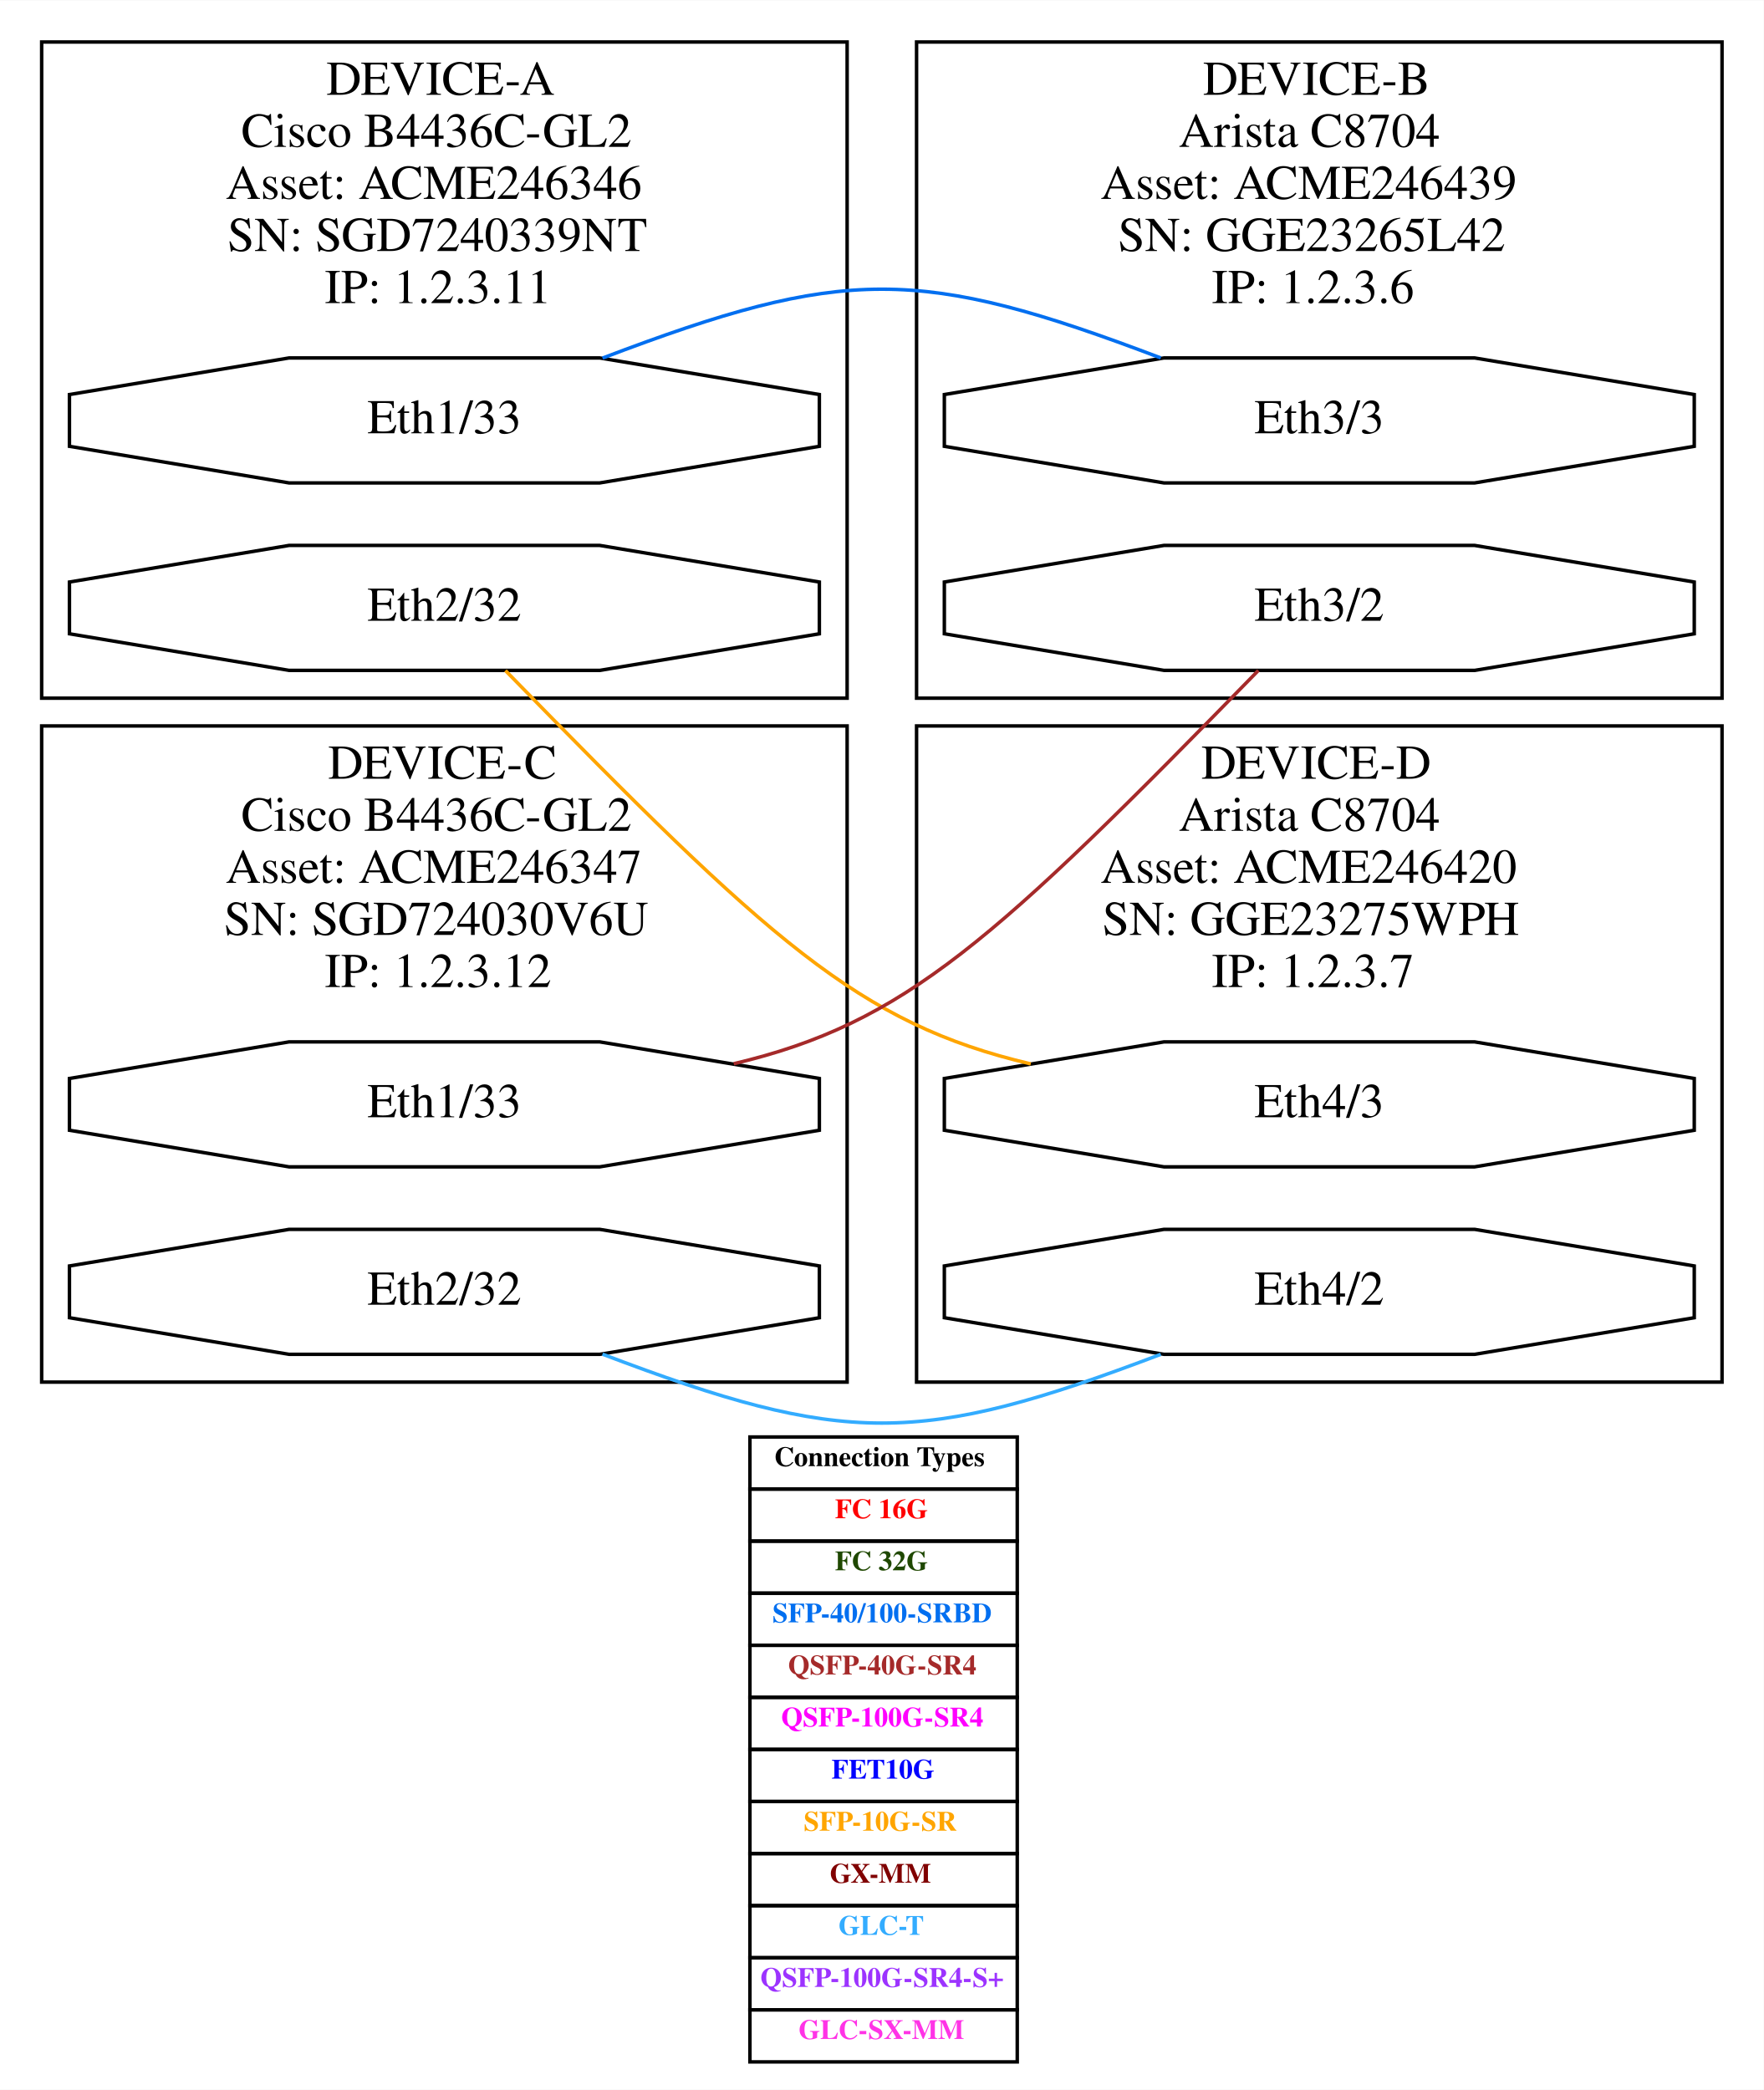
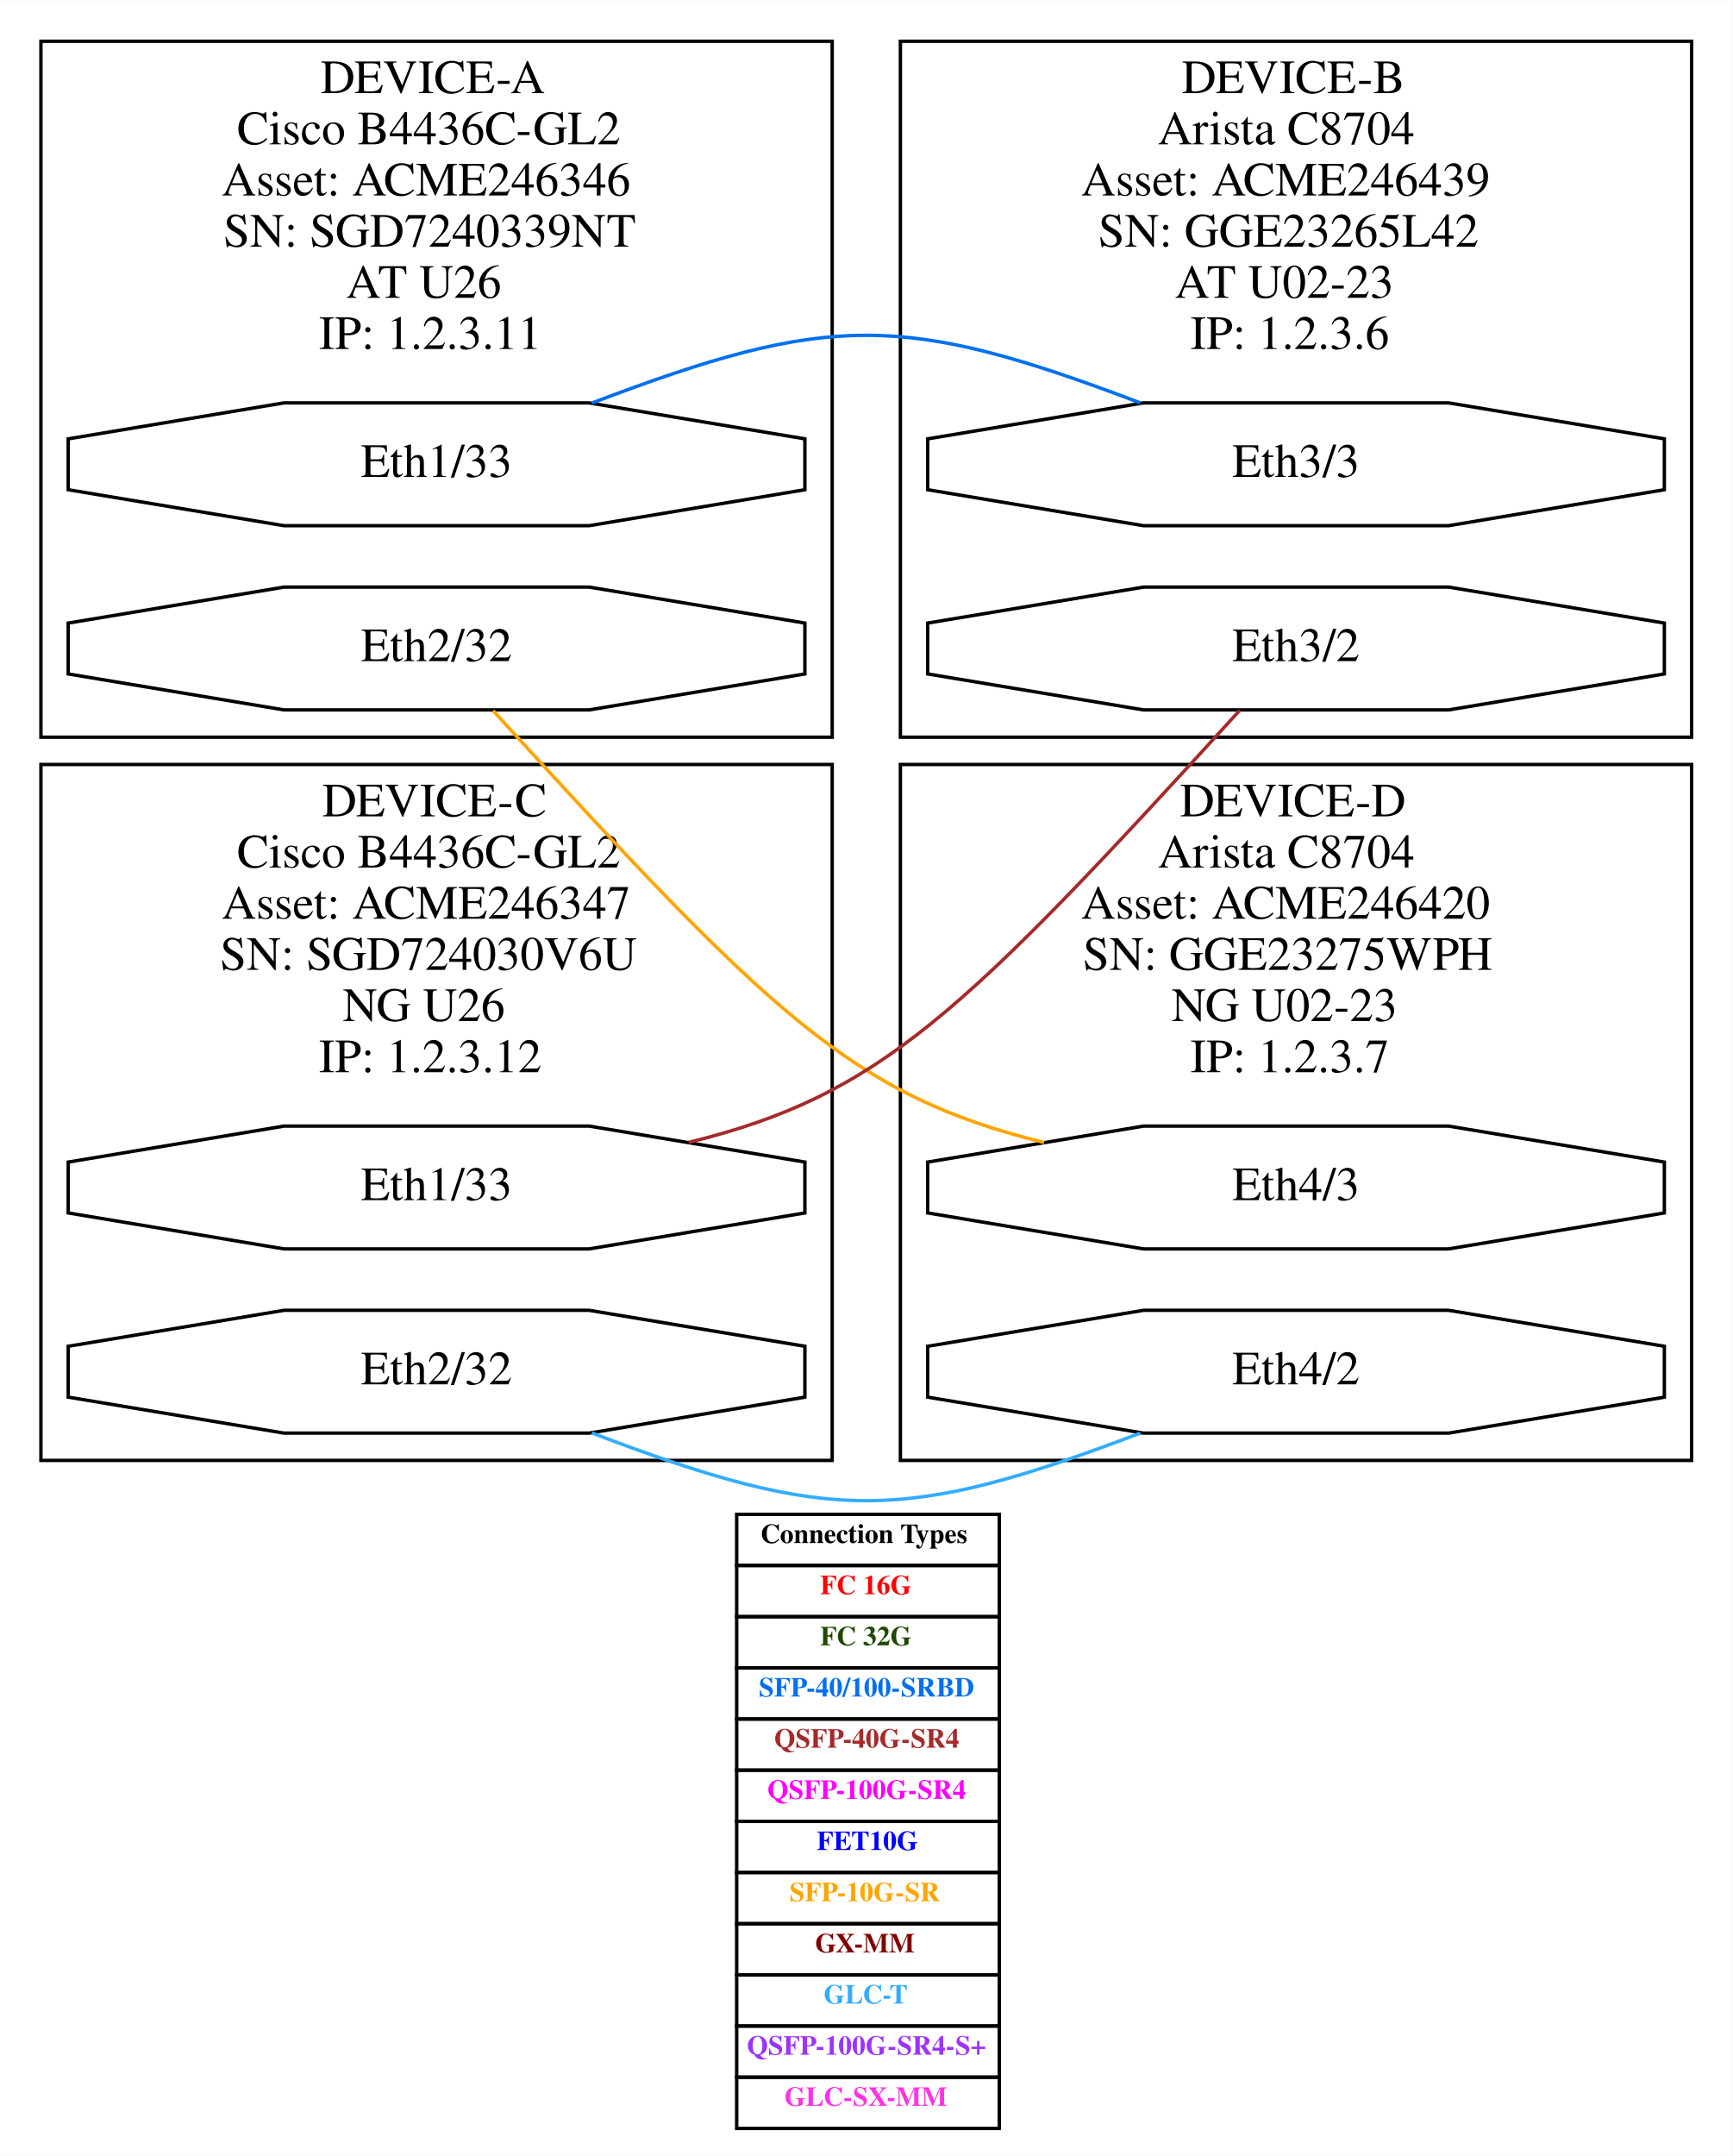
- <svg xmlns="http://www.w3.org/2000/svg" width="508pt" height="602pt" viewBox="0.00 0.00 508.00 601.80">
-   <g id="graph0" class="graph" transform="scale(1 1) rotate(0) translate(4 597.8037)">
-     <polygon fill="#ffffff" stroke="transparent" points="-4,4 -4,-597.804 504,-597.804 504,4 -4,4" />
+ <svg xmlns="http://www.w3.org/2000/svg" width="508pt" height="632pt" viewBox="0.00 0.00 508.00 631.80">
+   <g id="graph0" class="graph" transform="scale(1 1) rotate(0) translate(4 627.8037)">
+     <polygon fill="#ffffff" stroke="transparent" points="-4,4 -4,-627.804 504,-627.804 504,4 -4,4" />
    <polygon fill="#ffffff" fill-opacity="0.059" stroke="transparent" points="212,-169 212,-184 289,-184 289,-169 212,-169" />
    <polygon fill="none" stroke="#000000" points="212,-169 212,-184 289,-184 289,-169 212,-169" />
    <text text-anchor="start" x="219" y="-175.6" font-family="Times,serif" font-weight="bold" font-size="8.00" fill="#000000">Connection Types</text>
    <polygon fill="#ffffff" fill-opacity="0.059" stroke="transparent" points="212,-154 212,-169 289,-169 289,-154 212,-154" />
    <polygon fill="none" stroke="#000000" points="212,-154 212,-169 289,-169 289,-154 212,-154" />
    <text text-anchor="start" x="236.5" y="-160.6" font-family="Times,serif" font-weight="bold" font-size="8.00" fill="#ff0000">FC 16G</text>
    <polygon fill="#ffffff" fill-opacity="0.059" stroke="transparent" points="212,-139 212,-154 289,-154 289,-139 212,-139" />
    <polygon fill="none" stroke="#000000" points="212,-139 212,-154 289,-154 289,-139 212,-139" />
    <text text-anchor="start" x="236.5" y="-145.6" font-family="Times,serif" font-weight="bold" font-size="8.00" fill="#1f4800">FC 32G</text>
    <polygon fill="#ffffff" fill-opacity="0.059" stroke="transparent" points="212,-124 212,-139 289,-139 289,-124 212,-124" />
    <polygon fill="none" stroke="#000000" points="212,-124 212,-139 289,-139 289,-124 212,-124" />
    <text text-anchor="start" x="218.5" y="-130.6" font-family="Times,serif" font-weight="bold" font-size="8.00" fill="#026ff0">SFP-40/100-SRBD</text>
    <polygon fill="#ffffff" fill-opacity="0.059" stroke="transparent" points="212,-109 212,-124 289,-124 289,-109 212,-109" />
    <polygon fill="none" stroke="#000000" points="212,-109 212,-124 289,-124 289,-109 212,-109" />
    <text text-anchor="start" x="223" y="-115.6" font-family="Times,serif" font-weight="bold" font-size="8.00" fill="#a52a2a">QSFP-40G-SR4</text>
    <polygon fill="#ffffff" fill-opacity="0.059" stroke="transparent" points="212,-94 212,-109 289,-109 289,-94 212,-94" />
    <polygon fill="none" stroke="#000000" points="212,-94 212,-109 289,-109 289,-94 212,-94" />
    <text text-anchor="start" x="221" y="-100.6" font-family="Times,serif" font-weight="bold" font-size="8.00" fill="#ff00ff">QSFP-100G-SR4</text>
    <polygon fill="#ffffff" fill-opacity="0.059" stroke="transparent" points="212,-79 212,-94 289,-94 289,-79 212,-79" />
    <polygon fill="none" stroke="#000000" points="212,-79 212,-94 289,-94 289,-79 212,-79" />
    <text text-anchor="start" x="235.5" y="-85.6" font-family="Times,serif" font-weight="bold" font-size="8.00" fill="#0000ff">FET10G</text>
    <polygon fill="#ffffff" fill-opacity="0.059" stroke="transparent" points="212,-64 212,-79 289,-79 289,-64 212,-64" />
    <polygon fill="none" stroke="#000000" points="212,-64 212,-79 289,-79 289,-64 212,-64" />
    <text text-anchor="start" x="227.5" y="-70.6" font-family="Times,serif" font-weight="bold" font-size="8.00" fill="#ffa500">SFP-10G-SR</text>
    <polygon fill="#ffffff" fill-opacity="0.059" stroke="transparent" points="212,-49 212,-64 289,-64 289,-49 212,-49" />
    <polygon fill="none" stroke="#000000" points="212,-49 212,-64 289,-64 289,-49 212,-49" />
    <text text-anchor="start" x="235" y="-55.6" font-family="Times,serif" font-weight="bold" font-size="8.00" fill="#800000">GX-MM</text>
    <polygon fill="#ffffff" fill-opacity="0.059" stroke="transparent" points="212,-34 212,-49 289,-49 289,-34 212,-34" />
    <polygon fill="none" stroke="#000000" points="212,-34 212,-49 289,-49 289,-34 212,-34" />
    <text text-anchor="start" x="237.5" y="-40.6" font-family="Times,serif" font-weight="bold" font-size="8.00" fill="#33acff">GLC-T</text>
    <polygon fill="#ffffff" fill-opacity="0.059" stroke="transparent" points="212,-19 212,-34 289,-34 289,-19 212,-19" />
    <polygon fill="none" stroke="#000000" points="212,-19 212,-34 289,-34 289,-19 212,-19" />
    <text text-anchor="start" x="215" y="-25.6" font-family="Times,serif" font-weight="bold" font-size="8.00" fill="#9c33ff">QSFP-100G-SR4-S+</text>
    <polygon fill="#ffffff" fill-opacity="0.059" stroke="transparent" points="212,-4 212,-19 289,-19 289,-4 212,-4" />
    <polygon fill="none" stroke="#000000" points="212,-4 212,-19 289,-19 289,-4 212,-4" />
    <text text-anchor="start" x="226" y="-10.6" font-family="Times,serif" font-weight="bold" font-size="8.00" fill="#ff33e6">GLC-SX-MM</text>
    <g id="clust1" class="cluster">
-       <polygon fill="none" stroke="#000000" points="260,-396.804 260,-585.804 492,-585.804 492,-396.804 260,-396.804" />
-       <text text-anchor="start" x="342.5" y="-570.604" font-family="Times,serif" font-size="14.00" fill="#000000">DEVICE-B </text>
-       <text text-anchor="start" x="335.5" y="-555.604" font-family="Times,serif" font-size="14.00" fill="#000000"> Arista C8704 </text>
-       <text text-anchor="start" x="313" y="-540.604" font-family="Times,serif" font-size="14.00" fill="#000000"> Asset: ACME246439 </text>
-       <text text-anchor="start" x="318" y="-525.604" font-family="Times,serif" font-size="14.00" fill="#000000"> SN: GGE23265L42 </text>
-       <text text-anchor="start" x="345" y="-510.604" font-family="Times,serif" font-size="14.00" fill="#000000"> IP: 1.2.3.6</text>
+       <polygon fill="none" stroke="#000000" points="260,-411.804 260,-615.804 492,-615.804 492,-411.804 260,-411.804" />
+       <text text-anchor="start" x="342.5" y="-600.604" font-family="Times,serif" font-size="14.00" fill="#000000">DEVICE-B </text>
+       <text text-anchor="start" x="335.5" y="-585.604" font-family="Times,serif" font-size="14.00" fill="#000000"> Arista C8704 </text>
+       <text text-anchor="start" x="313" y="-570.604" font-family="Times,serif" font-size="14.00" fill="#000000"> Asset: ACME246439 </text>
+       <text text-anchor="start" x="318" y="-555.604" font-family="Times,serif" font-size="14.00" fill="#000000"> SN: GGE23265L42 </text>
+       <text text-anchor="start" x="340.5" y="-540.604" font-family="Times,serif" font-size="14.00" fill="#000000"> AT U02-23 </text>
+       <text text-anchor="start" x="345" y="-525.604" font-family="Times,serif" font-size="14.00" fill="#000000"> IP: 1.2.3.6</text>
    </g>
    <g id="clust2" class="cluster">
-       <polygon fill="none" stroke="#000000" points="260,-199.804 260,-388.804 492,-388.804 492,-199.804 260,-199.804" />
-       <text text-anchor="start" x="342" y="-373.604" font-family="Times,serif" font-size="14.00" fill="#000000">DEVICE-D </text>
-       <text text-anchor="start" x="335.5" y="-358.604" font-family="Times,serif" font-size="14.00" fill="#000000"> Arista C8704 </text>
-       <text text-anchor="start" x="313" y="-343.604" font-family="Times,serif" font-size="14.00" fill="#000000"> Asset: ACME246420 </text>
-       <text text-anchor="start" x="313.5" y="-328.604" font-family="Times,serif" font-size="14.00" fill="#000000"> SN: GGE23275WPH </text>
+       <polygon fill="none" stroke="#000000" points="260,-199.804 260,-403.804 492,-403.804 492,-199.804 260,-199.804" />
+       <text text-anchor="start" x="342" y="-388.604" font-family="Times,serif" font-size="14.00" fill="#000000">DEVICE-D </text>
+       <text text-anchor="start" x="335.5" y="-373.604" font-family="Times,serif" font-size="14.00" fill="#000000"> Arista C8704 </text>
+       <text text-anchor="start" x="313" y="-358.604" font-family="Times,serif" font-size="14.00" fill="#000000"> Asset: ACME246420 </text>
+       <text text-anchor="start" x="313.5" y="-343.604" font-family="Times,serif" font-size="14.00" fill="#000000"> SN: GGE23275WPH </text>
+       <text text-anchor="start" x="339.5" y="-328.604" font-family="Times,serif" font-size="14.00" fill="#000000"> NG U02-23 </text>
      <text text-anchor="start" x="345" y="-313.604" font-family="Times,serif" font-size="14.00" fill="#000000"> IP: 1.2.3.7</text>
    </g>
    <g id="clust3" class="cluster">
-       <polygon fill="none" stroke="#000000" points="8,-396.804 8,-585.804 240,-585.804 240,-396.804 8,-396.804" />
-       <text text-anchor="start" x="90" y="-570.604" font-family="Times,serif" font-size="14.00" fill="#000000">DEVICE-A </text>
-       <text text-anchor="start" x="65.5" y="-555.604" font-family="Times,serif" font-size="14.00" fill="#000000"> Cisco B4436C-GL2 </text>
-       <text text-anchor="start" x="61" y="-540.604" font-family="Times,serif" font-size="14.00" fill="#000000"> Asset: ACME246346 </text>
-       <text text-anchor="start" x="61.5" y="-525.604" font-family="Times,serif" font-size="14.00" fill="#000000"> SN: SGD7240339NT </text>
-       <text text-anchor="start" x="89.5" y="-510.604" font-family="Times,serif" font-size="14.00" fill="#000000"> IP: 1.2.3.11</text>
+       <polygon fill="none" stroke="#000000" points="8,-411.804 8,-615.804 240,-615.804 240,-411.804 8,-411.804" />
+       <text text-anchor="start" x="90" y="-600.604" font-family="Times,serif" font-size="14.00" fill="#000000">DEVICE-A </text>
+       <text text-anchor="start" x="65.5" y="-585.604" font-family="Times,serif" font-size="14.00" fill="#000000"> Cisco B4436C-GL2 </text>
+       <text text-anchor="start" x="61" y="-570.604" font-family="Times,serif" font-size="14.00" fill="#000000"> Asset: ACME246346 </text>
+       <text text-anchor="start" x="61.5" y="-555.604" font-family="Times,serif" font-size="14.00" fill="#000000"> SN: SGD7240339NT </text>
+       <text text-anchor="start" x="97.5" y="-540.604" font-family="Times,serif" font-size="14.00" fill="#000000"> AT U26 </text>
+       <text text-anchor="start" x="89.5" y="-525.604" font-family="Times,serif" font-size="14.00" fill="#000000"> IP: 1.2.3.11</text>
    </g>
    <g id="clust4" class="cluster">
-       <polygon fill="none" stroke="#000000" points="8,-199.804 8,-388.804 240,-388.804 240,-199.804 8,-199.804" />
-       <text text-anchor="start" x="90.5" y="-373.604" font-family="Times,serif" font-size="14.00" fill="#000000">DEVICE-C </text>
-       <text text-anchor="start" x="65.5" y="-358.604" font-family="Times,serif" font-size="14.00" fill="#000000"> Cisco B4436C-GL2 </text>
-       <text text-anchor="start" x="61" y="-343.604" font-family="Times,serif" font-size="14.00" fill="#000000"> Asset: ACME246347 </text>
-       <text text-anchor="start" x="60.5" y="-328.604" font-family="Times,serif" font-size="14.00" fill="#000000"> SN: SGD724030V6U </text>
+       <polygon fill="none" stroke="#000000" points="8,-199.804 8,-403.804 240,-403.804 240,-199.804 8,-199.804" />
+       <text text-anchor="start" x="90.5" y="-388.604" font-family="Times,serif" font-size="14.00" fill="#000000">DEVICE-C </text>
+       <text text-anchor="start" x="65.5" y="-373.604" font-family="Times,serif" font-size="14.00" fill="#000000"> Cisco B4436C-GL2 </text>
+       <text text-anchor="start" x="61" y="-358.604" font-family="Times,serif" font-size="14.00" fill="#000000"> Asset: ACME246347 </text>
+       <text text-anchor="start" x="60.5" y="-343.604" font-family="Times,serif" font-size="14.00" fill="#000000"> SN: SGD724030V6U </text>
+       <text text-anchor="start" x="96.5" y="-328.604" font-family="Times,serif" font-size="14.00" fill="#000000"> NG U26 </text>
      <text text-anchor="start" x="89.5" y="-313.604" font-family="Times,serif" font-size="14.00" fill="#000000"> IP: 1.2.3.12</text>
    </g>
    <g id="node1" class="node">
-       <polygon fill="none" stroke="#000000" points="484,-469.348 484,-484.26 420.735,-494.804 331.265,-494.804 268,-484.26 268,-469.348 331.265,-458.804 420.735,-458.804 484,-469.348" />
-       <text text-anchor="middle" x="376" y="-473.104" font-family="Times,serif" font-size="14.00" fill="#000000">Eth3/3</text>
+       <polygon fill="none" stroke="#000000" points="484,-484.348 484,-499.26 420.735,-509.804 331.265,-509.804 268,-499.26 268,-484.348 331.265,-473.804 420.735,-473.804 484,-484.348" />
+       <text text-anchor="middle" x="376" y="-488.104" font-family="Times,serif" font-size="14.00" fill="#000000">Eth3/3</text>
    </g>
    <g id="node2" class="node">
-       <polygon fill="none" stroke="#000000" points="484,-415.348 484,-430.26 420.735,-440.804 331.265,-440.804 268,-430.26 268,-415.348 331.265,-404.804 420.735,-404.804 484,-415.348" />
-       <text text-anchor="middle" x="376" y="-419.104" font-family="Times,serif" font-size="14.00" fill="#000000">Eth3/2</text>
+       <polygon fill="none" stroke="#000000" points="484,-430.348 484,-445.26 420.735,-455.804 331.265,-455.804 268,-445.26 268,-430.348 331.265,-419.804 420.735,-419.804 484,-430.348" />
+       <text text-anchor="middle" x="376" y="-434.104" font-family="Times,serif" font-size="14.00" fill="#000000">Eth3/2</text>
    </g>
    <g id="node3" class="node">
      <polygon fill="none" stroke="#000000" points="484,-272.348 484,-287.26 420.735,-297.804 331.265,-297.804 268,-287.26 268,-272.348 331.265,-261.804 420.735,-261.804 484,-272.348" />
      <text text-anchor="middle" x="376" y="-276.104" font-family="Times,serif" font-size="14.00" fill="#000000">Eth4/3</text>
    </g>
    <g id="node4" class="node">
      <polygon fill="none" stroke="#000000" points="484,-218.348 484,-233.26 420.735,-243.804 331.265,-243.804 268,-233.26 268,-218.348 331.265,-207.804 420.735,-207.804 484,-218.348" />
      <text text-anchor="middle" x="376" y="-222.104" font-family="Times,serif" font-size="14.00" fill="#000000">Eth4/2</text>
    </g>
    <g id="node5" class="node">
-       <polygon fill="none" stroke="#000000" points="232,-469.348 232,-484.26 168.735,-494.804 79.265,-494.804 16,-484.26 16,-469.348 79.265,-458.804 168.735,-458.804 232,-469.348" />
-       <text text-anchor="middle" x="124" y="-473.104" font-family="Times,serif" font-size="14.00" fill="#000000">Eth1/33</text>
+       <polygon fill="none" stroke="#000000" points="232,-484.348 232,-499.26 168.735,-509.804 79.265,-509.804 16,-499.26 16,-484.348 79.265,-473.804 168.735,-473.804 232,-484.348" />
+       <text text-anchor="middle" x="124" y="-488.104" font-family="Times,serif" font-size="14.00" fill="#000000">Eth1/33</text>
    </g>
    <g id="edge1" class="edge">
-       <path fill="none" stroke="#026ff0" d="M169.54,-494.757C239.12,-521.205 260.816,-521.22 330.342,-494.801" />
+       <path fill="none" stroke="#026ff0" d="M169.54,-509.757C239.12,-536.205 260.816,-536.22 330.342,-509.801" />
    </g>
    <g id="node6" class="node">
-       <polygon fill="none" stroke="#000000" points="232,-415.348 232,-430.26 168.735,-440.804 79.265,-440.804 16,-430.26 16,-415.348 79.265,-404.804 168.735,-404.804 232,-415.348" />
-       <text text-anchor="middle" x="124" y="-419.104" font-family="Times,serif" font-size="14.00" fill="#000000">Eth2/32</text>
+       <polygon fill="none" stroke="#000000" points="232,-430.348 232,-445.26 168.735,-455.804 79.265,-455.804 16,-445.26 16,-430.348 79.265,-419.804 168.735,-419.804 232,-430.348" />
+       <text text-anchor="middle" x="124" y="-434.104" font-family="Times,serif" font-size="14.00" fill="#000000">Eth2/32</text>
    </g>
    <g id="edge2" class="edge">
-       <path fill="none" stroke="#ffa500" d="M141.585,-404.751C217.601,-326.838 243.326,-303.095 292.894,-291.455" />
+       <path fill="none" stroke="#ffa500" d="M140.578,-419.595C221.987,-330.295 246.014,-306.802 302.14,-293.013" />
    </g>
    <g id="node7" class="node">
      <polygon fill="none" stroke="#000000" points="232,-272.348 232,-287.26 168.735,-297.804 79.265,-297.804 16,-287.26 16,-272.348 79.265,-261.804 168.735,-261.804 232,-272.348" />
      <text text-anchor="middle" x="124" y="-276.104" font-family="Times,serif" font-size="14.00" fill="#000000">Eth1/33</text>
    </g>
    <g id="edge3" class="edge">
-       <path fill="none" stroke="#a52a2a" d="M207.332,-291.509C256.76,-303.17 282.522,-326.963 358.448,-404.784" />
+       <path fill="none" stroke="#a52a2a" d="M197.887,-293.019C254.013,-306.815 278.044,-330.326 359.509,-419.69" />
    </g>
    <g id="node8" class="node">
      <polygon fill="none" stroke="#000000" points="232,-218.348 232,-233.26 168.735,-243.804 79.265,-243.804 16,-233.26 16,-218.348 79.265,-207.804 168.735,-207.804 232,-218.348" />
      <text text-anchor="middle" x="124" y="-222.104" font-family="Times,serif" font-size="14.00" fill="#000000">Eth2/32</text>
    </g>
    <g id="edge4" class="edge">
      <path fill="none" stroke="#33acff" d="M169.54,-207.851C239.12,-181.403 260.816,-181.388 330.342,-207.806" />
    </g>
  </g>
</svg>
